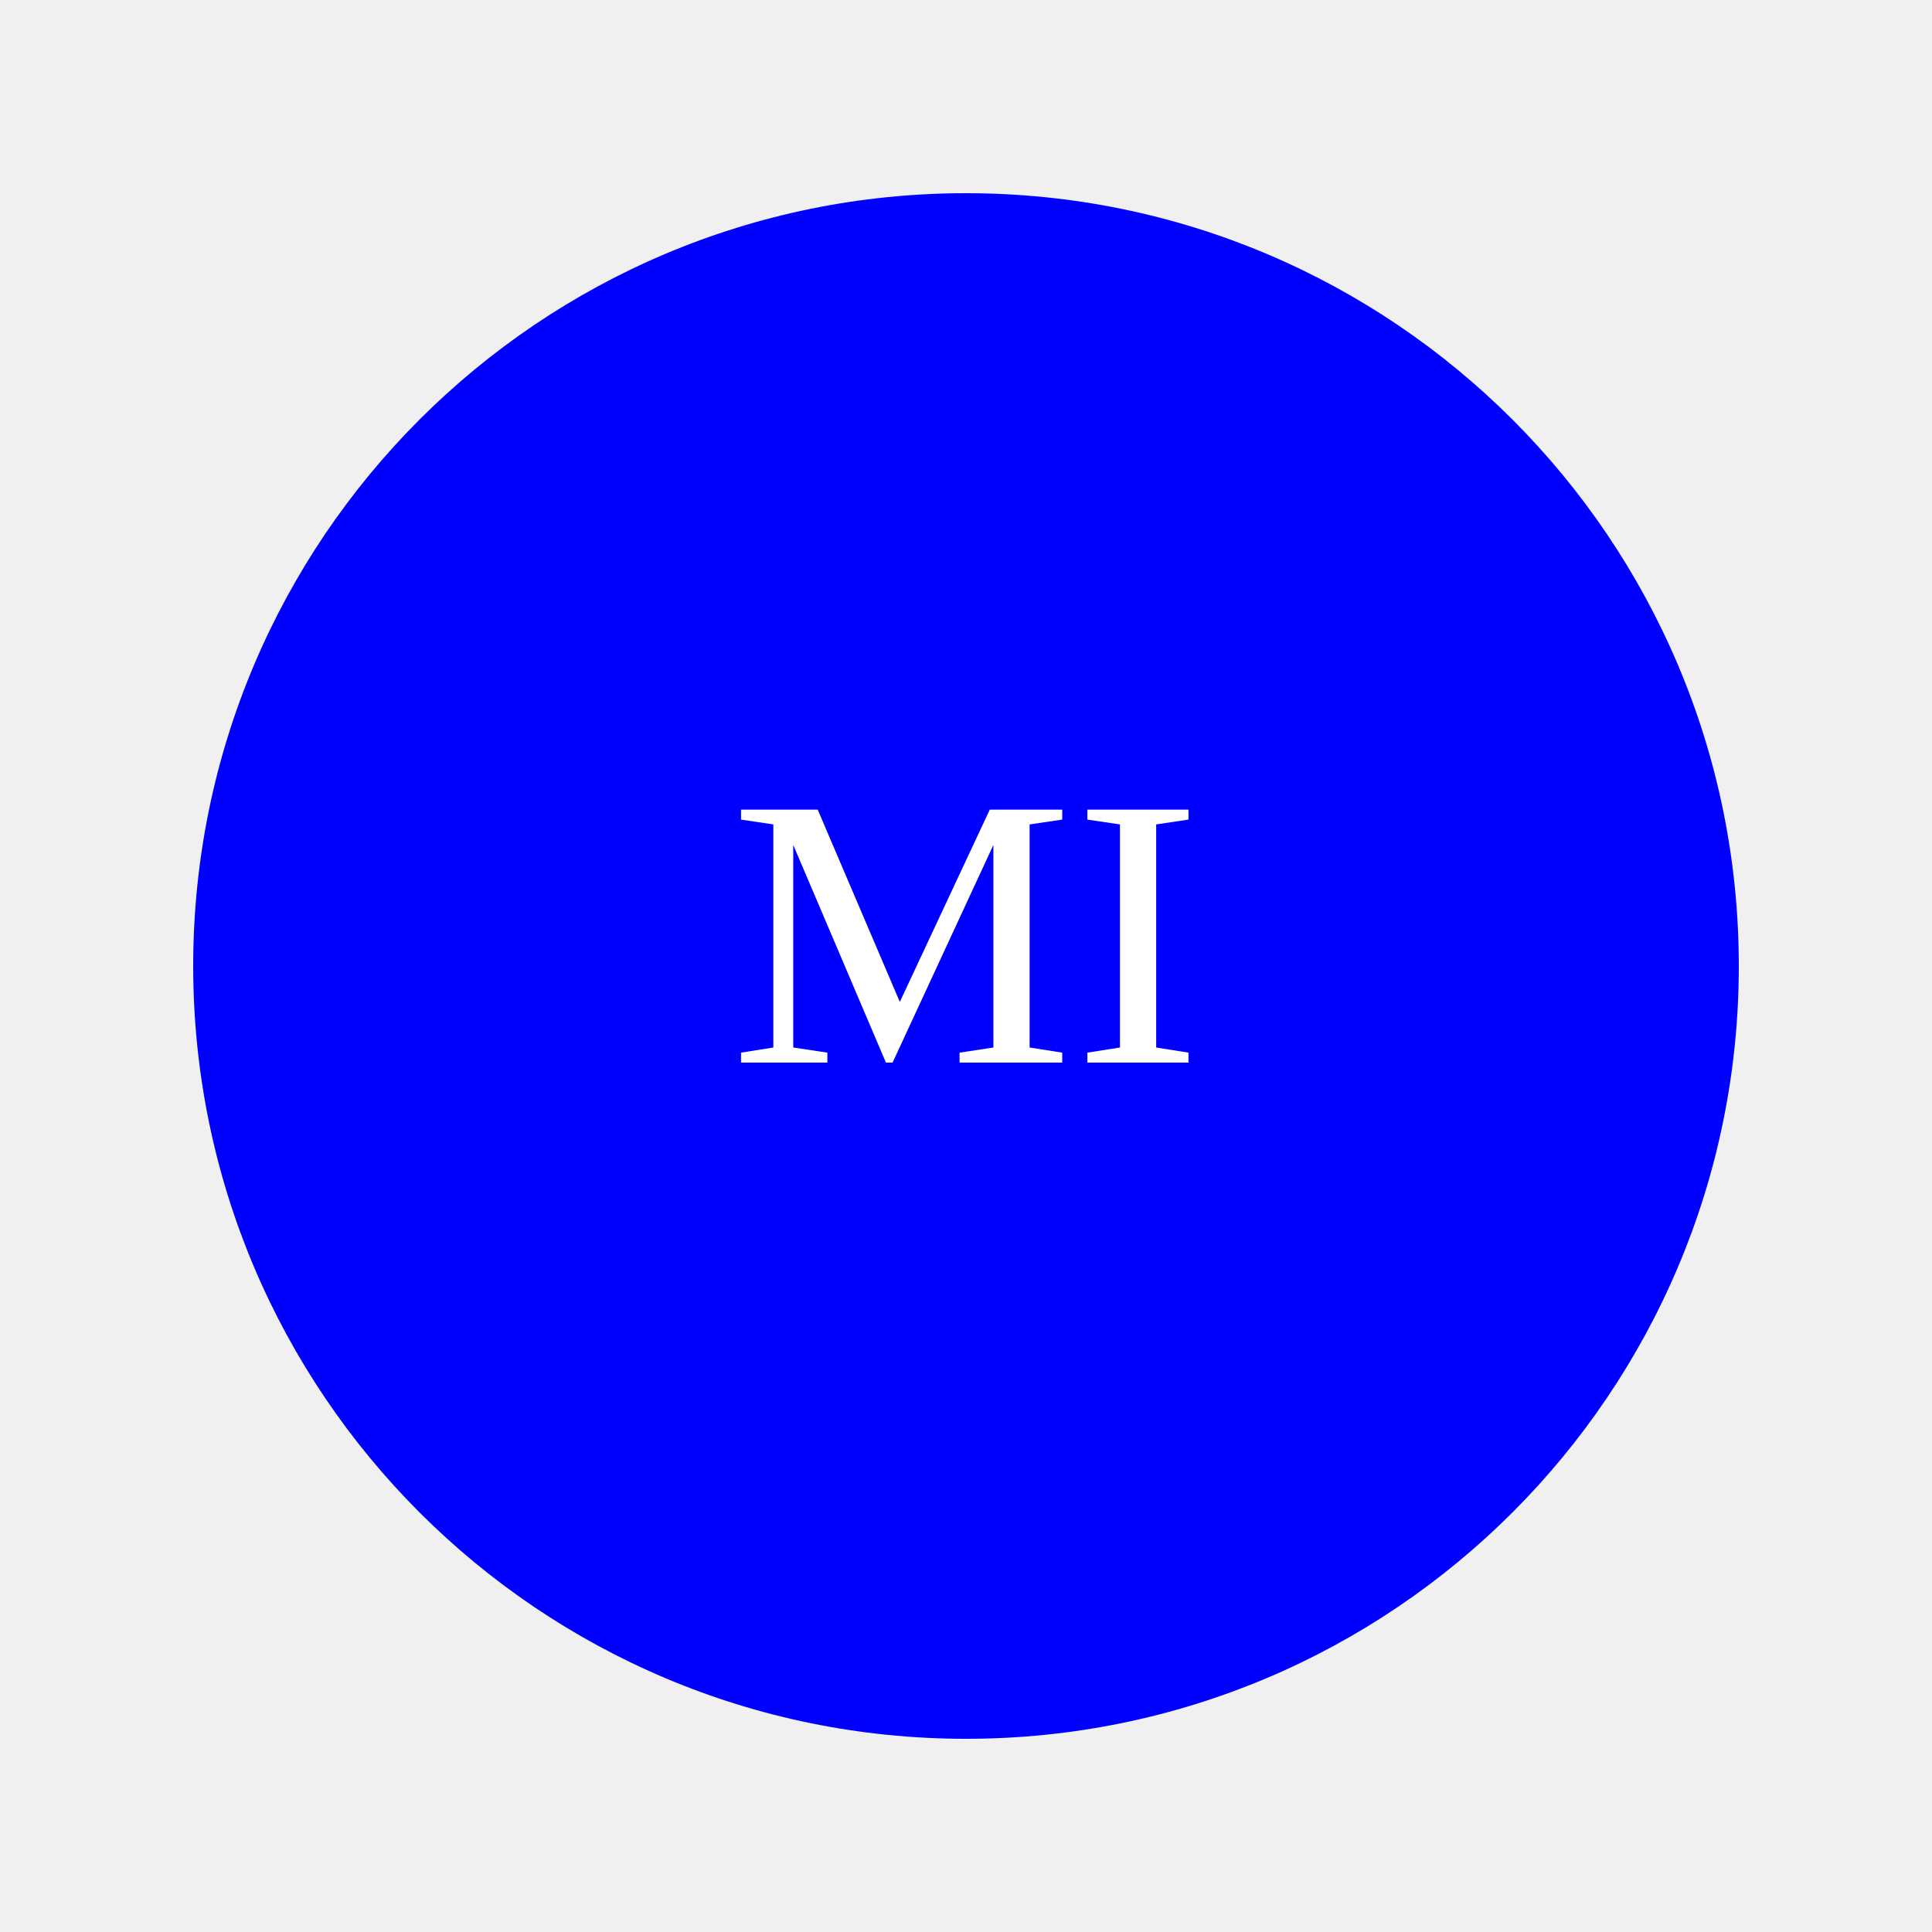
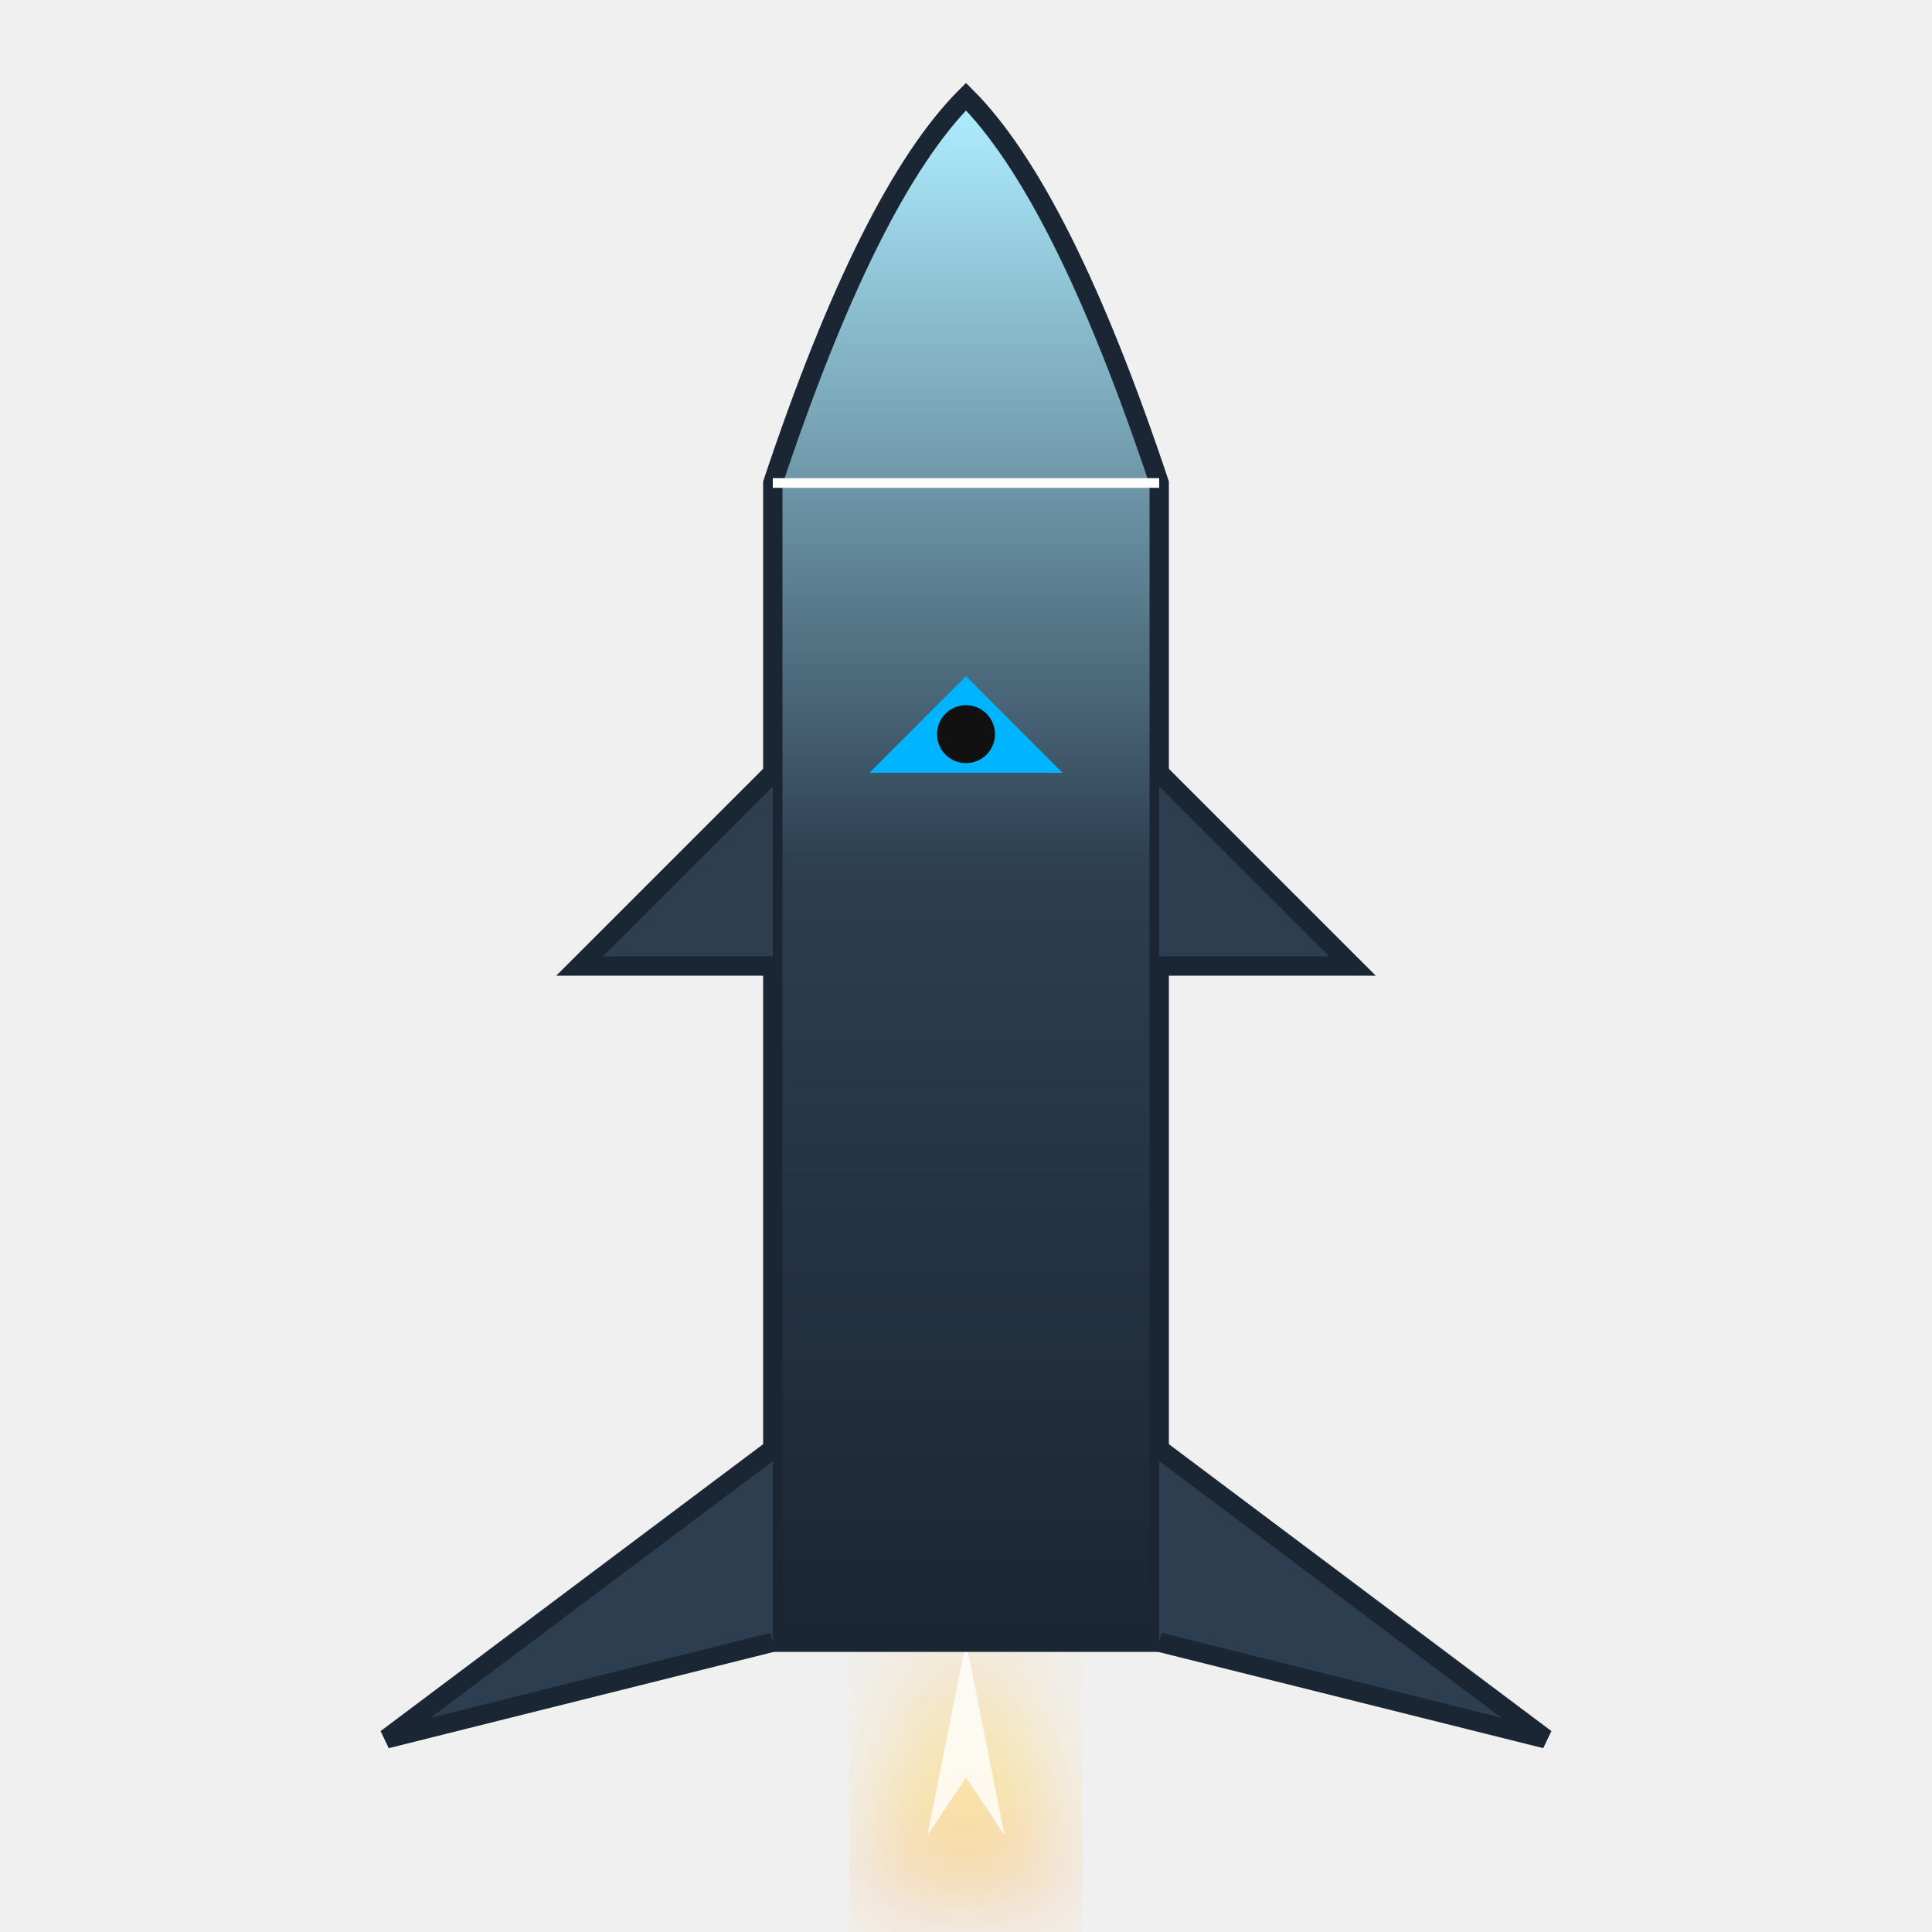
- <svg xmlns="http://www.w3.org/2000/svg" width="100" height="100">
-   <circle cx="50" cy="50" r="40" fill="blue" />
-   <text x="50" y="55" font-size="20" text-anchor="middle" fill="white">MI</text>
+ <svg xmlns="http://www.w3.org/2000/svg" viewBox="0 0 100 100">
+   <defs>
+     <radialGradient id="flame" cx="50%" cy="50%" r="50%">
+       <stop offset="0%" stop-color="#fff" />
+       <stop offset="50%" stop-color="#ffcc00" />
+       <stop offset="100%" stop-color="#ff4400" />
+     </radialGradient>
+     <linearGradient id="bodyGradBlue" x1="0%" y1="0%" x2="0%" y2="100%">
+       <stop offset="0%" stop-color="#aeeeff" />
+       <stop offset="50%" stop-color="#2c3e50" />
+       <stop offset="100%" stop-color="#1a2634" />
+     </linearGradient>
+     <filter id="blurFlame">
+       <feGaussianBlur stdDeviation="3" />
+     </filter>
+   </defs>
+   <g>
+     <path d="M50 85 L45 100 L50 95 L55 100 L50 85" fill="url(#flame)" filter="url(#blurFlame)" />
+     <path d="M50 85 L48 95 L50 92 L52 95 L50 85" fill="#fff" opacity="0.8" />
+     <path d="M50 5 Q55 10, 60 25 L60 85 L40 85 L40 25 Q45 10, 50 5 Z" fill="url(#bodyGradBlue)" stroke="#1a2634" />
+     <path d="M40 75 L20 90 L40 85" fill="#2c3e50" stroke="#1a2634" />
+     <path d="M60 75 L80 90 L60 85" fill="#2c3e50" stroke="#1a2634" />
+     <path d="M40 40 L30 50 L40 50" fill="#2c3e50" stroke="#1a2634" />
+     <path d="M60 40 L70 50 L60 50" fill="#2c3e50" stroke="#1a2634" />
+     <path d="M40 25 L60 25" stroke="#FFFFFF" stroke-width="0.5" />
+     <path d="M50 35 L55 40 L45 40 Z" fill="#00b4ff" />
+     <circle cx="50" cy="38" r="1.5" fill="#111" />
+   </g>
</svg>
